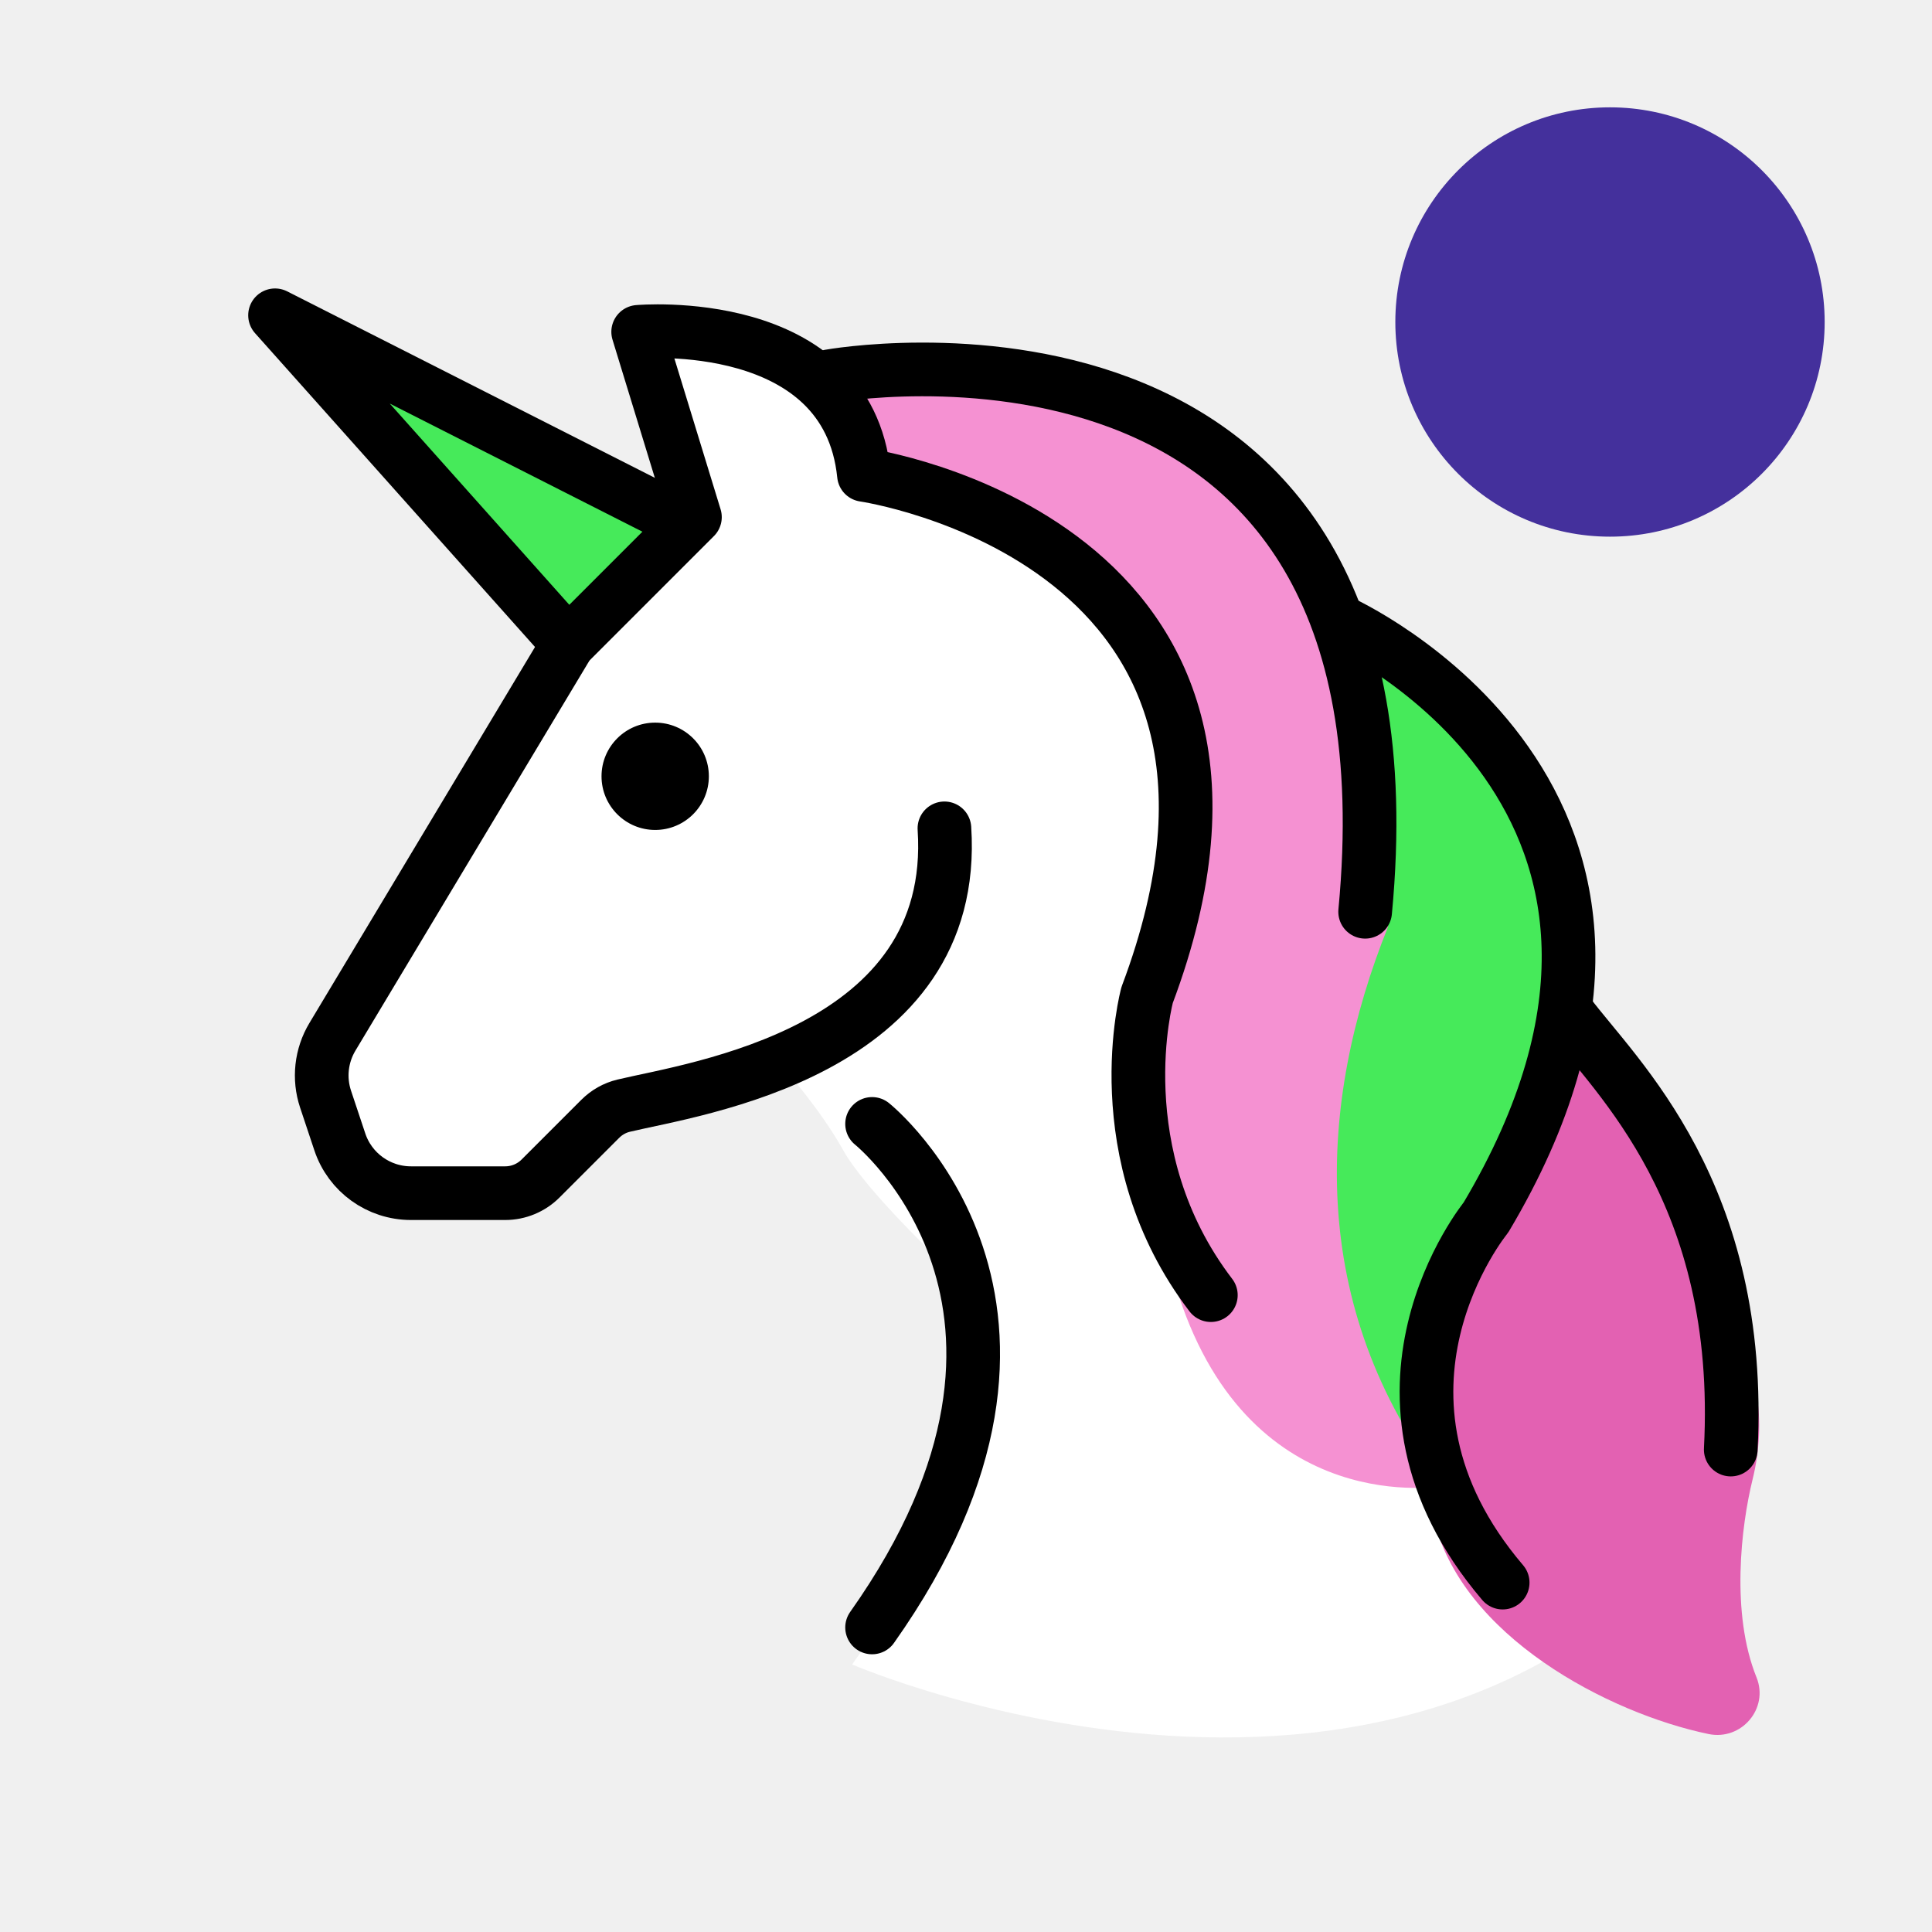
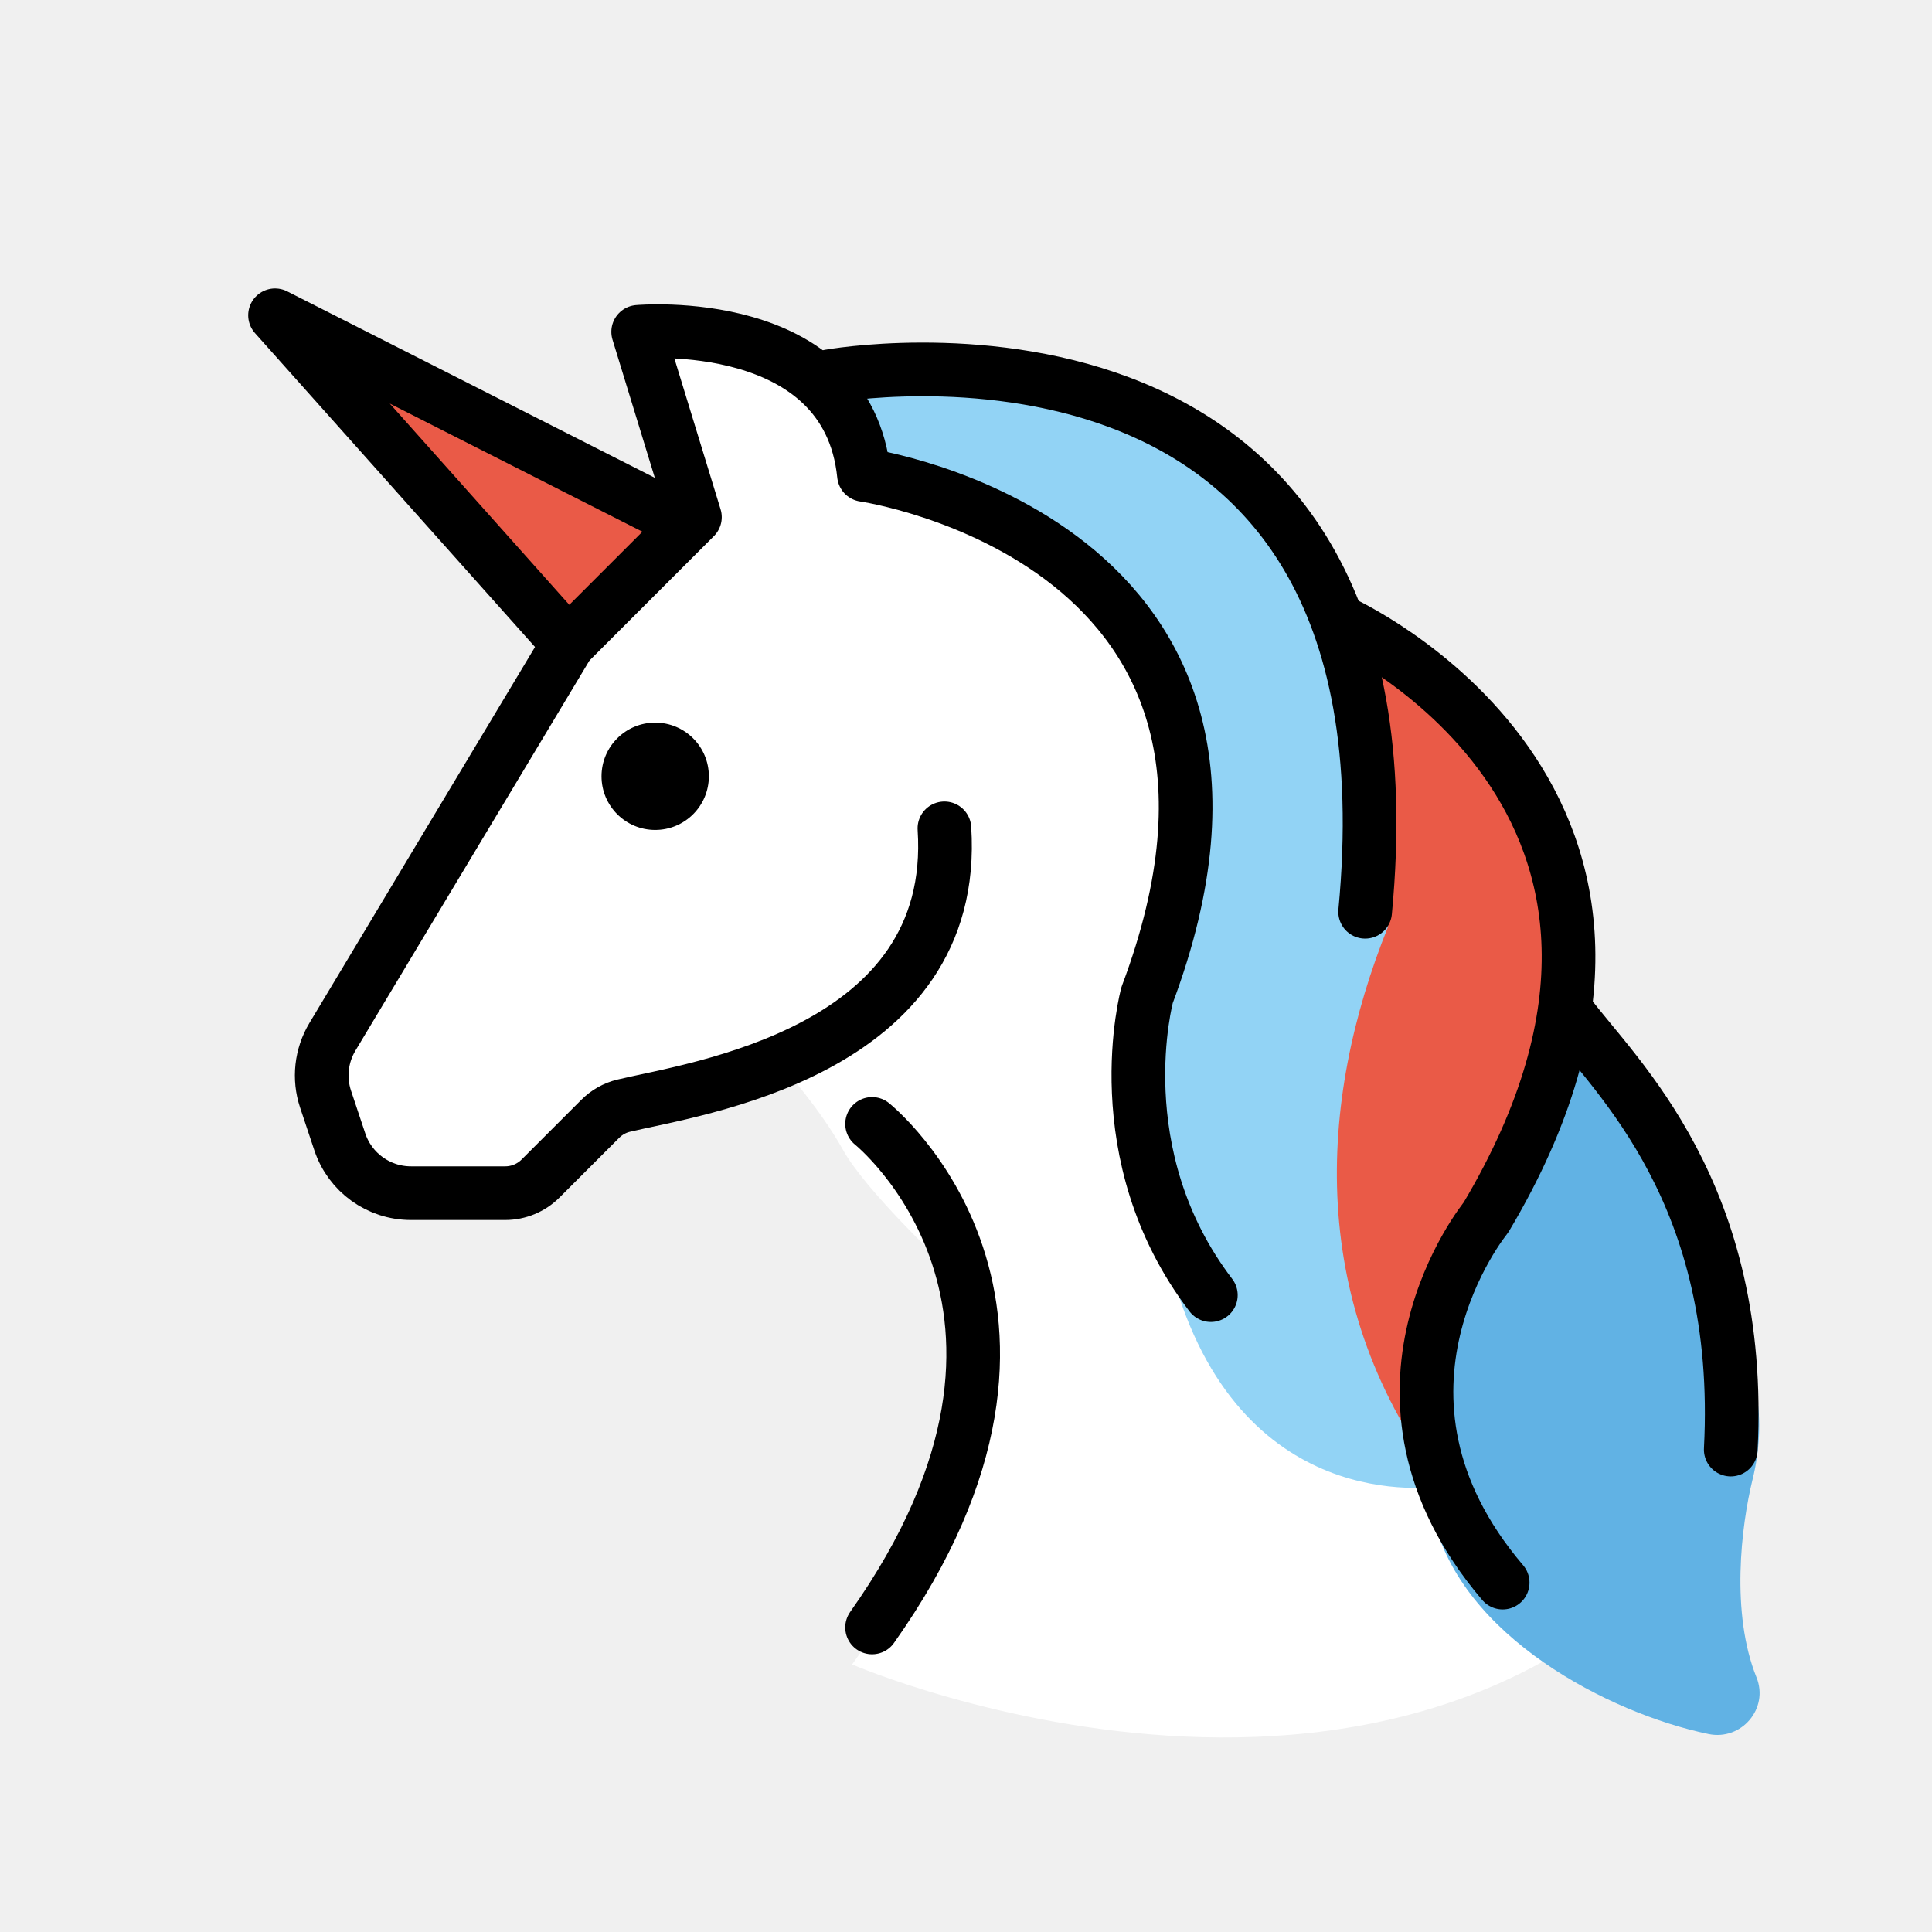
<svg xmlns="http://www.w3.org/2000/svg" id="emoji" viewBox="0 0 72 72">
  <g id="color">
-     <path fill="#ffffff" stroke="none" d="M23.754,12.362l1.667,7.167l-5.333,5.333l-8.333,14.333l1,4.667l2.167,1.333l4-0.167 l3.5-3.333l6.833-1.833c0,0,1.333,1.5,2.167,3s3.667,4.167,3.667,4.167l0.5,6l-1.833,6.167l-2,2.833 c0,0,22,9.5,33.167-7l-0.5-6l-1.833-5l-3.333-5.167l-1-1.5l-0.167-5.167l-2.833-5.333l-5-3l-2.667-4.5l-5.167-4.167 l-6.5-1.5l-5.667,1l-4.167-2.167L23.754,12.362z" />
-     <path fill="#46ea5a" stroke="none" d="M50.671,23.155l5.208,4.095c0,0,5.564,8.218-0.326,17.82c-7.049,11.492,0,0,0,0 c-1.618,3.475-2.314,6.742-1.738,9.722l-5.311-4.417V34.292L50.671,23.155z" />
-     <polyline fill="#46ea5a" stroke="none" points="25.898,19.271 10.785,12.021 15.951,18.14 21.175,23.995 25.898,19.271" />
-     <path fill="#f591d2" stroke="none" d="M29.737,13.631l10.768,0.136c0,0,9.238,4.066,10.536,11.816l0.687,8.957 c-2.634,6.539-3.056,14.127,2.088,20.834l0,0c0,0-7.144,1.321-9.894-7.109L42.338,43.5l0.326-6.034l1.417-5.643 l-0.283-4.893l-2.276-4.312l-3.532-2.841l-5.792-2.08L29.737,13.631" />
-     <path fill="#e361b2" stroke="none" d="M58.455,36.75c0,0,5.519,6.407,6.998,15.119c0.184,1.083,0.125,2.193-0.138,3.259 c-0.432,1.751-0.818,4.998,0.145,7.383c0.469,1.161-0.562,2.365-1.788,2.111 c-3.709-0.769-9.244-3.647-10.257-8.088c-0.024-0.105-0.037-0.214-0.042-0.321l-0.266-5.746 c-0.013-0.286,0.052-0.57,0.188-0.821l3.692-6.836c0.067-0.123,0.116-0.255,0.148-0.391L58.455,36.75" />
+     <path fill="#FFFFFF" stroke="none" d="M23.754,12.362l1.667,7.167l-5.333,5.333l-8.333,14.333l1,4.667l2.167,1.333l4-0.167 l3.5-3.333l6.833-1.833c0,0,1.333,1.5,2.167,3s3.667,4.167,3.667,4.167l0.5,6l-1.833,6.167l-2,2.833 c0,0,22,9.5,33.167-7l-0.5-6l-1.833-5l-3.333-5.167l-1-1.5l-0.167-5.167l-2.833-5.333l-5-3l-2.667-4.5l-5.167-4.167 l-6.5-1.5l-5.667,1l-4.167-2.167L23.754,12.362z" />
+     <path fill="#EA5A47" stroke="none" d="M50.671,23.155l5.208,4.095c0,0,5.564,8.218-0.326,17.82c-7.049,11.492,0,0,0,0 c-1.618,3.475-2.314,6.742-1.738,9.722l-5.311-4.417V34.292L50.671,23.155z" />
+     <polyline fill="#EA5A47" stroke="none" points="25.898,19.271 10.785,12.021 15.951,18.14 21.175,23.995 25.898,19.271" />
+     <path fill="#92D3F5" stroke="none" d="M29.737,13.631l10.768,0.136c0,0,9.238,4.066,10.536,11.816l0.687,8.957 c-2.634,6.539-3.056,14.127,2.088,20.834l0,0c0,0-7.144,1.321-9.894-7.109L42.338,43.5l0.326-6.034l1.417-5.643 l-0.283-4.893l-2.276-4.312l-3.532-2.841l-5.792-2.08L29.737,13.631" />
+     <path fill="#61B2E4" stroke="none" d="M58.455,36.75c0,0,5.519,6.407,6.998,15.119c0.184,1.083,0.125,2.193-0.138,3.259 c-0.432,1.751-0.818,4.998,0.145,7.383c0.469,1.161-0.562,2.365-1.788,2.111 c-3.709-0.769-9.244-3.647-10.257-8.088c-0.024-0.105-0.037-0.214-0.042-0.321l-0.266-5.746 c-0.013-0.286,0.052-0.57,0.188-0.821l3.692-6.836c0.067-0.123,0.116-0.255,0.148-0.391L58.455,36.75" />
  </g>
  <g id="hair" />
  <g id="skin" />
  <g id="skin-shadow" />
  <g id="line">
    <path fill="none" stroke="#000000" stroke-linecap="round" stroke-linejoin="round" stroke-miterlimit="10" stroke-width="2" d="M58.455,37.783C60.223,40.144,65,44.465,64.5,54.021" />
    <path fill="none" stroke="#000000" stroke-linecap="round" stroke-linejoin="round" stroke-miterlimit="10" stroke-width="2" d="M32.5,41.885c0,0,8.478,6.782,0,18.765" />
    <polyline fill="none" stroke="#000000" stroke-linecap="round" stroke-linejoin="round" stroke-miterlimit="10" stroke-width="2" points="24.809,19.134 10.25,11.75 21.175,23.995" />
    <path fill="none" stroke="#000000" stroke-linecap="round" stroke-linejoin="round" stroke-miterlimit="10" stroke-width="2" d="M35.196,30.87c0.549,8.355-9.322,9.703-11.954,10.335c-0.333,0.08-0.632,0.25-0.874,0.492l-2.223,2.223 c-0.349,0.349-0.823,0.546-1.318,0.546h-3.512c-1.203,0-2.271-0.77-2.651-1.911l-0.531-1.593 c-0.258-0.774-0.165-1.622,0.255-2.322l8.786-14.644l4.724-4.724l-2.115-6.905c0,0,7.803-0.699,8.414,5.331 c0,0,16.928,2.442,10.553,19.383c0,0-1.625,5.949,2.375,11.185" />
    <path fill="none" stroke="#000000" stroke-linecap="round" stroke-linejoin="round" stroke-miterlimit="10" stroke-width="2" d="M30.917,14.021c0,0,22.244-4.021,19.958,19.958" />
    <path fill="none" stroke="#000000" stroke-linecap="round" stroke-linejoin="round" stroke-miterlimit="10" stroke-width="2" d="M49.919,23.155c0,0,14.767,6.587,5.456,22.22c0,0-5.375,6.562,0.625,13.604" />
    <circle cx="24.417" cy="28.93" r="2" fill="#000000" stroke="none" />
  </g>
-   <circle cx="60" cy="12" r="8" fill="#311B92" opacity="0.9" />
</svg>
